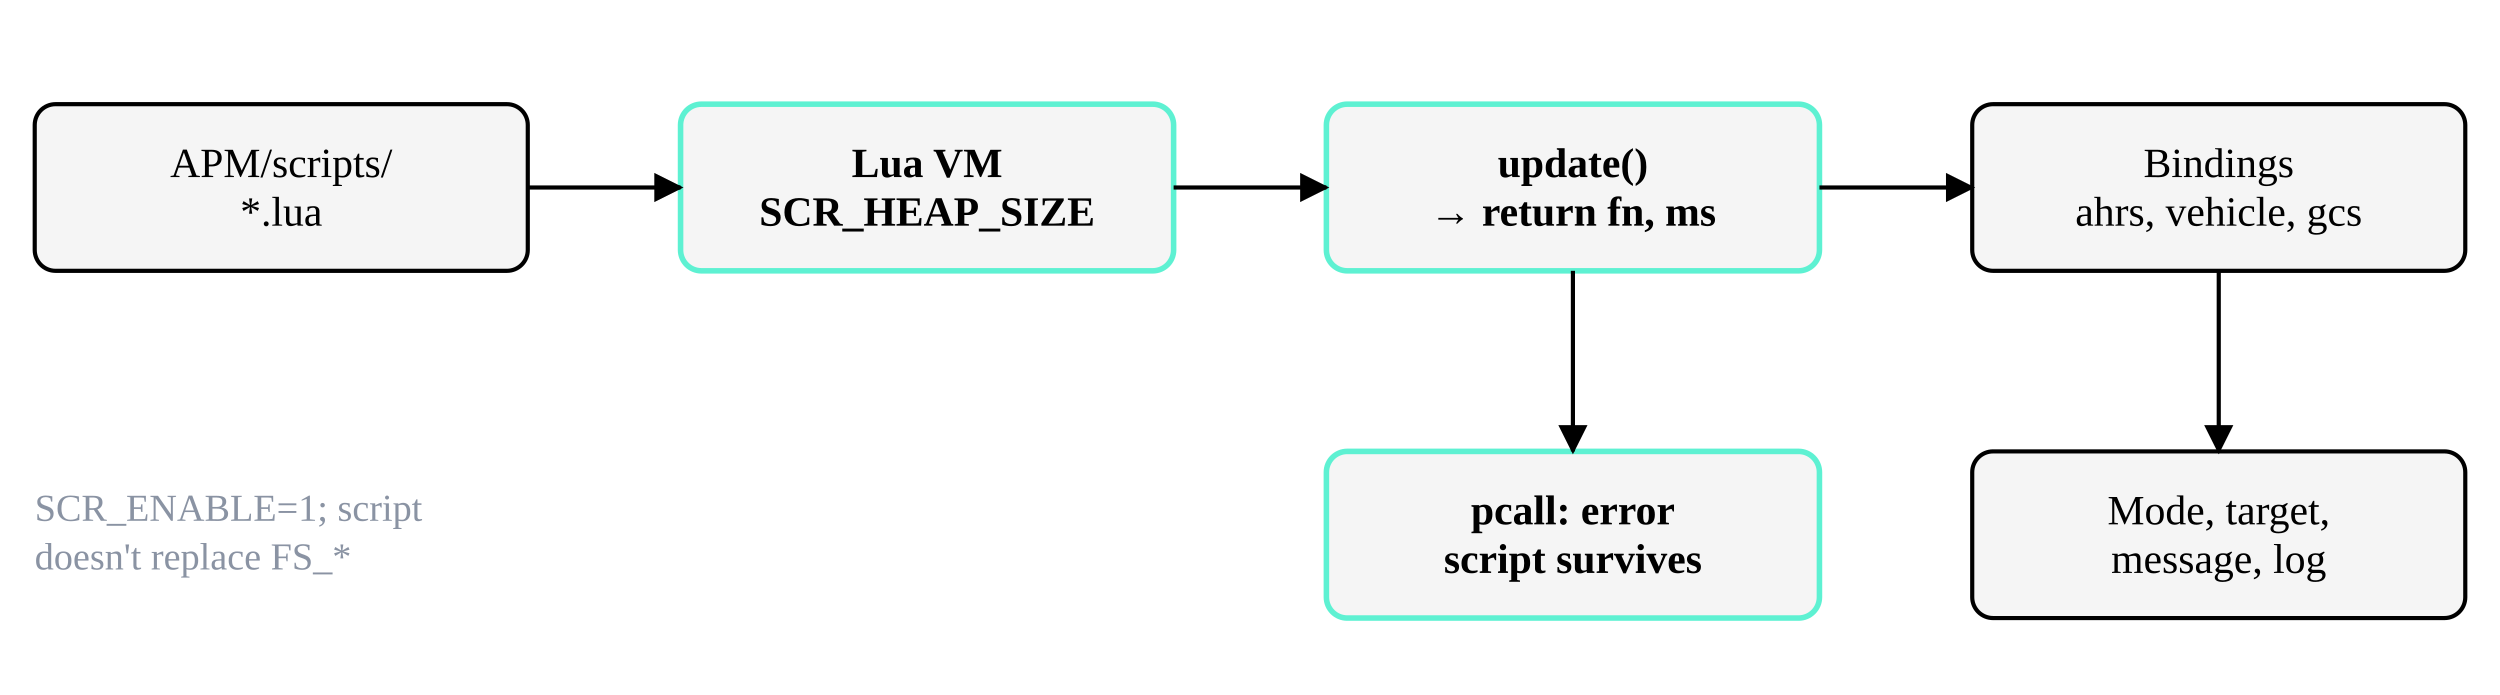
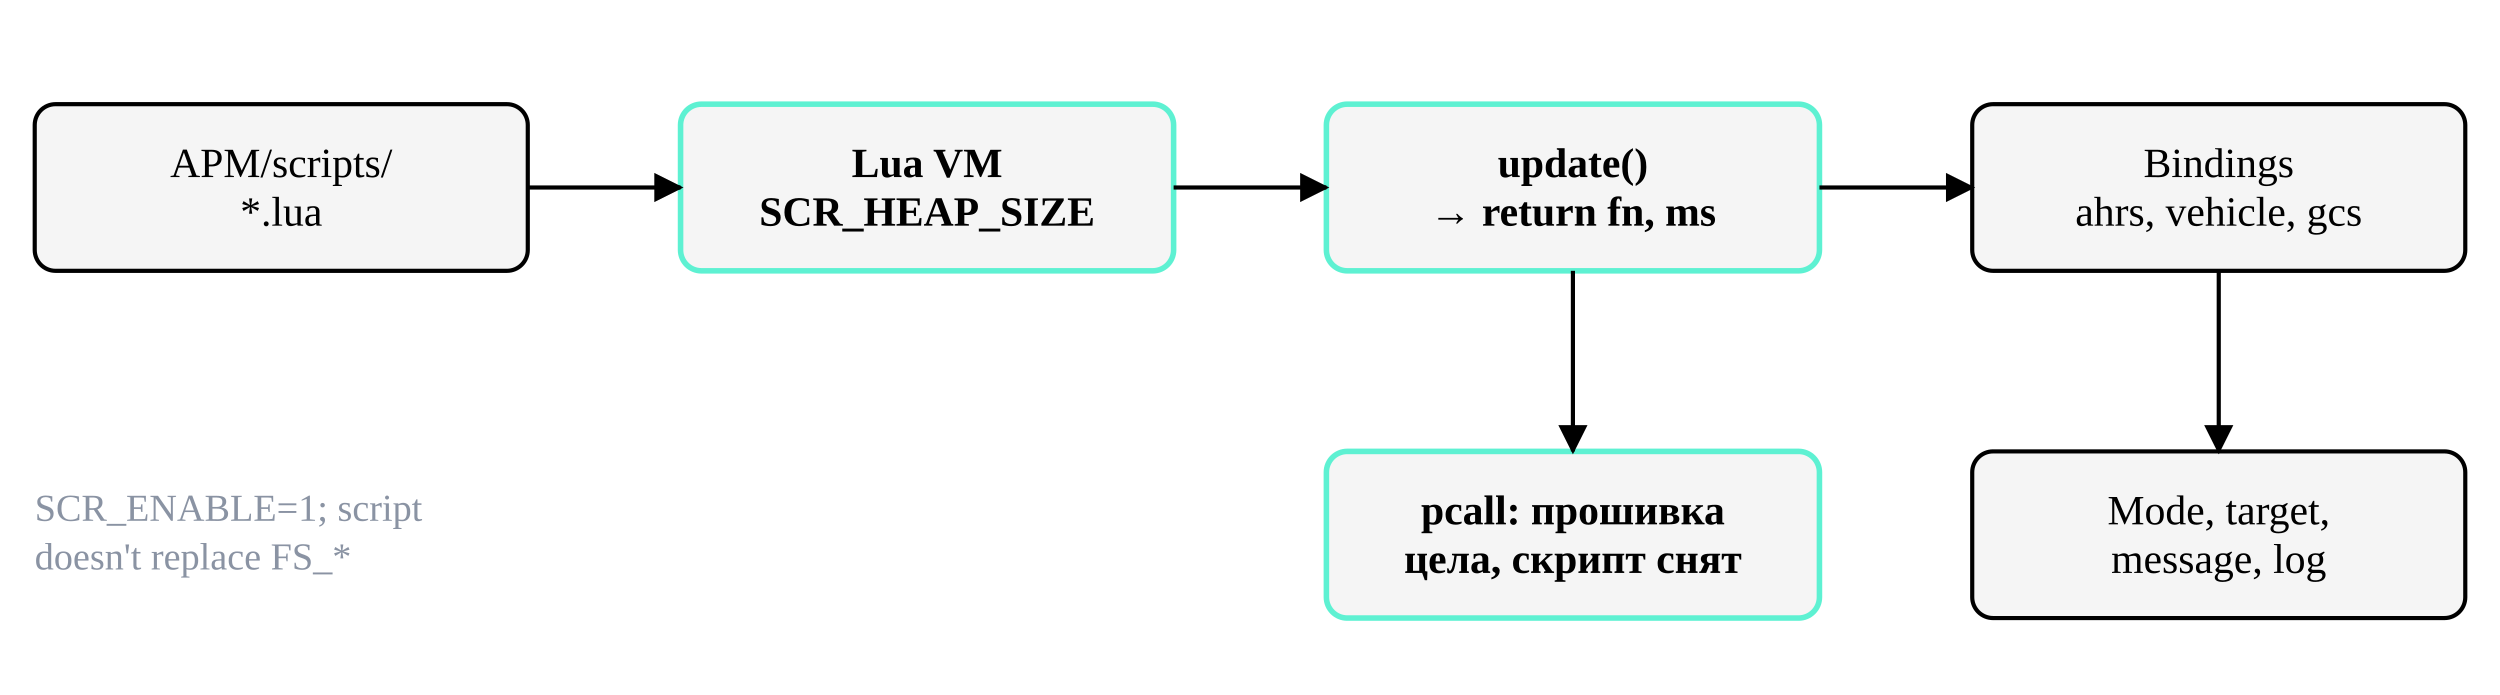
<svg xmlns="http://www.w3.org/2000/svg" viewBox="0 0 720 200" width="100%" role="img" aria-labelledby="t" style="max-width:720px;display:block;margin:0 auto">
  <style>text{font-family: var(--gc-font-mono, ui-monospace, Menlo, monospace); font-size: 12px;fill:currentColor} .m{fill:var(--gc-ink-muted, #8a93a3)} .a{fill:var(--gc-accent-hud, #5ef1d2)} .w{fill:var(--gc-signal-amber, #f0b24c)} .d{fill:var(--gc-signal-red, #e8636b)} .box{fill:var(--gc-surface-200, rgba(128,128,128,0.08));stroke:currentColor;stroke-width:1.2} .boxa{fill:var(--gc-surface-200, rgba(128,128,128,0.08));stroke:var(--gc-accent-hud, #5ef1d2);stroke-width:1.6} .ln{stroke:currentColor;stroke-width:1.2;fill:none} .lna{stroke:var(--gc-accent-hud, #5ef1d2);stroke-width:1.6;fill:none} .lnm{stroke:var(--gc-ink-muted, #8a93a3);stroke-width:1;fill:none;stroke-dasharray:4 3} .t{font-size:11px} .b{font-weight:600}</style>
  <defs>
    <marker id="ar" viewBox="0 0 10 10" refX="9" refY="5" markerWidth="7" markerHeight="7" orient="auto-start-reverse">
      <path d="M0 0L10 5L0 10z" fill="currentColor" />
    </marker>
    <marker id="ara" viewBox="0 0 10 10" refX="9" refY="5" markerWidth="7" markerHeight="7" orient="auto-start-reverse">
      <path d="M0 0L10 5L0 10z" fill="var(--gc-accent-hud, #5ef1d2)" />
    </marker>
  </defs>
  <rect class="box" x="10.0" y="30" width="142.0" height="48" rx="6" />
  <text x="81.0" y="51.0" text-anchor="middle">APM/scripts/</text>
  <text x="81.0" y="65.0" text-anchor="middle">*.lua</text>
  <rect class="boxa" x="196.0" y="30" width="142.0" height="48" rx="6" />
  <text x="267.0" y="51.0" text-anchor="middle" class="b">Lua VM</text>
  <text x="267.0" y="65.0" text-anchor="middle" class="b">SCR_HEAP_SIZE</text>
  <rect class="boxa" x="382.0" y="30" width="142.0" height="48" rx="6" />
  <text x="453.0" y="51.0" text-anchor="middle" class="b">update()</text>
  <text x="453.0" y="65.0" text-anchor="middle" class="b">→ return fn, ms</text>
  <rect class="box" x="568.0" y="30" width="142.0" height="48" rx="6" />
  <text x="639.0" y="51.0" text-anchor="middle">Bindings</text>
  <text x="639.0" y="65.0" text-anchor="middle">ahrs, vehicle, gcs</text>
  <rect class="boxa" x="382.0" y="130" width="142.0" height="48" rx="6" />
-   <text x="453.0" y="151.0" text-anchor="middle" class="b">pcall: error</text>
-   <text x="453.0" y="165.0" text-anchor="middle" class="b">script survives</text>
+   <text x="453.0" y="151.0" text-anchor="middle" class="b">pcall: прошивка</text>
+   <text x="453.0" y="165.0" text-anchor="middle" class="b">цела, скрипт снят</text>
  <rect class="box" x="568.0" y="130" width="142.0" height="48" rx="6" />
  <text x="639.0" y="151.0" text-anchor="middle">Mode, target,</text>
  <text x="639.0" y="165.0" text-anchor="middle">message, log</text>
  <path class="ln" d="M152.0 54.0 L196.0 54.0" marker-end="url(#ar)" />
  <path class="ln" d="M338.0 54.0 L382.0 54.0" marker-end="url(#ar)" />
  <path class="ln" d="M524.0 54.0 L568.0 54.0" marker-end="url(#ar)" />
  <path class="ln" d="M453.0 78 L453.0 130" marker-end="url(#ar)" />
  <path class="ln" d="M639.0 78 L639.0 130" marker-end="url(#ar)" />
  <text x="10" y="150" text-anchor="start" class="m t">SCR_ENABLE=1; script</text>
  <text x="10" y="164" text-anchor="start" class="m t">doesn't replace FS_*</text>
</svg>
